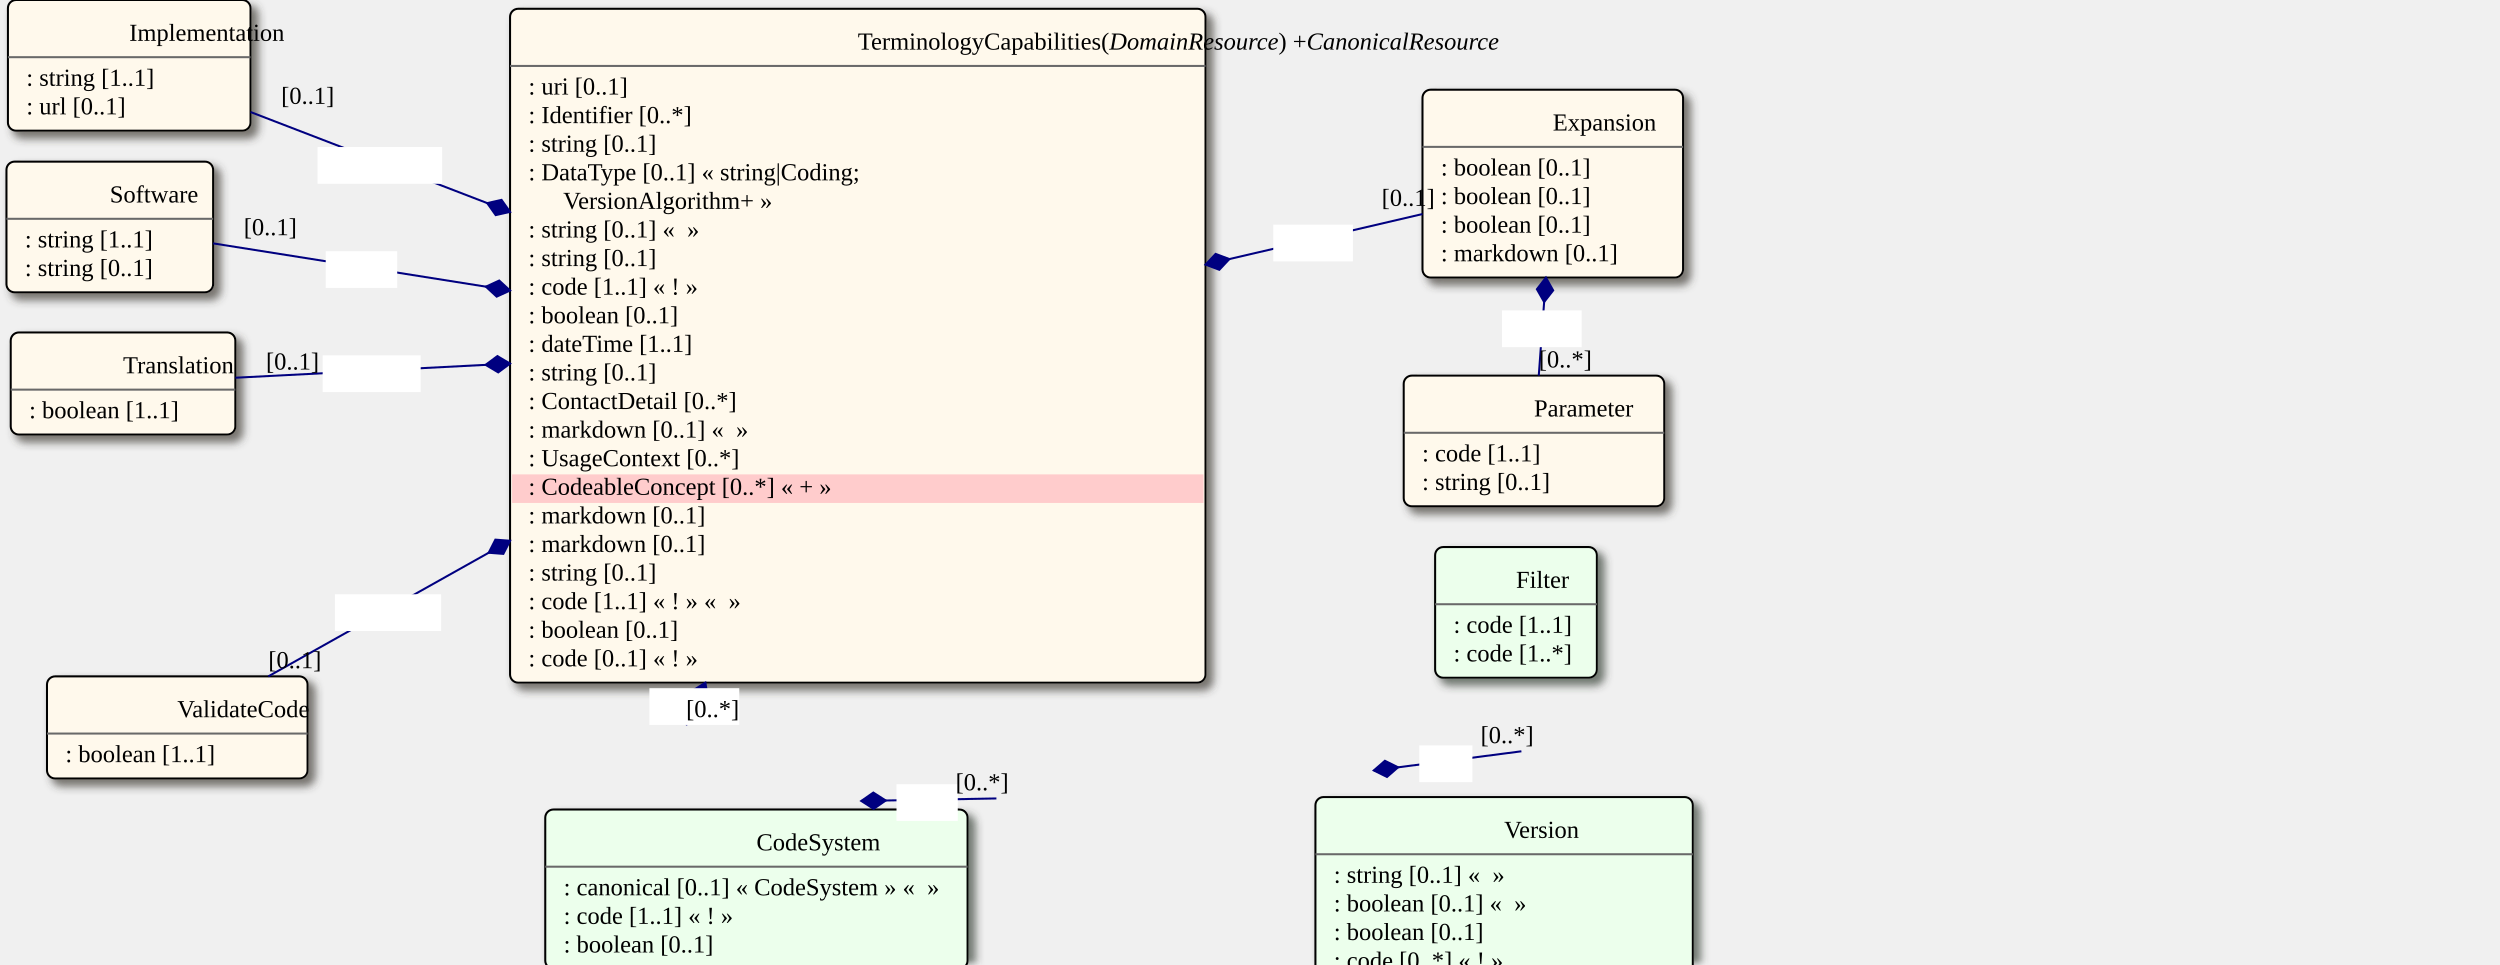
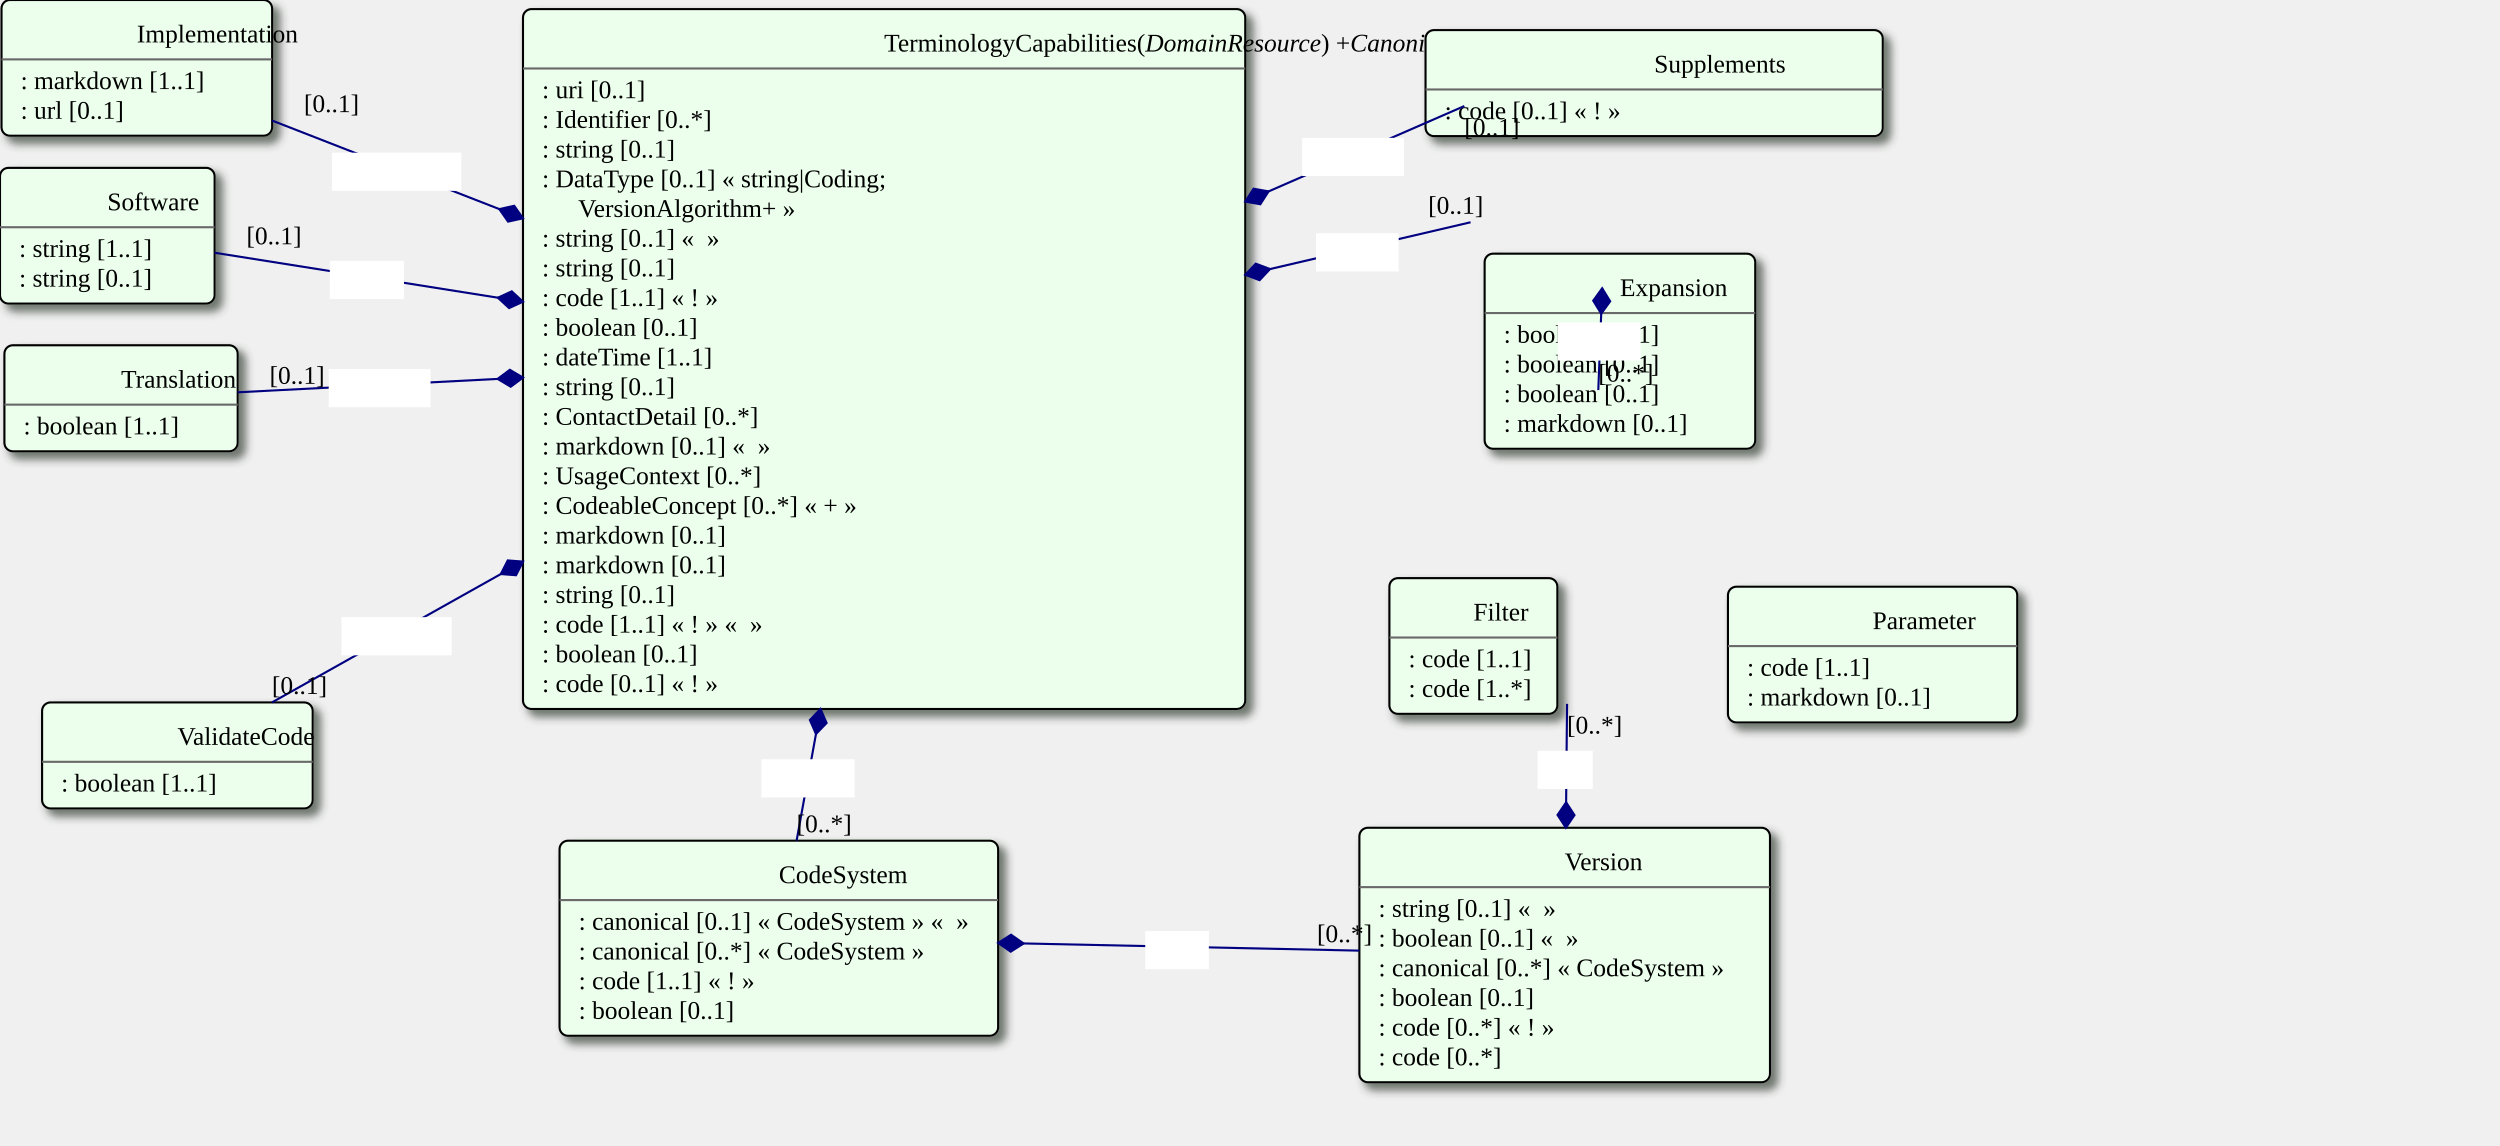
- <svg xmlns="http://www.w3.org/2000/svg" xmlns:xlink="http://www.w3.org/1999/xlink" id="n741" version="1.1" width="1224.203" height="472.266">
-   <defs id="defs8586">
+ <svg xmlns="http://www.w3.org/2000/svg" xmlns:xlink="http://www.w3.org/1999/xlink" id="n777" version="1.1" width="1178.791" height="540.304">
+   <defs id="defs15535">
    <filter id="shadow1" x="-0.067" y="-0.106" width="1.172" height="1.272">
-       <feOffset result="offOut" in="SourceGraphic" dx="3" dy="3" id="feOffset8577" />
-       <feColorMatrix result="matrixOut" in="offOut" type="matrix" values="0.2 0 0 0 0 0 0.2 0 0 0 0 0 0.2 0 0 0 0 0 1 0" id="feColorMatrix8579" />
-       <feGaussianBlur result="blurOut" in="matrixOut" stdDeviation="2" id="feGaussianBlur8581" />
-       <feBlend in="SourceGraphic" in2="blurOut" mode="normal" id="feBlend8583" />
+       <feOffset result="offOut" in="SourceGraphic" dx="3" dy="3" id="feOffset15526" />
+       <feColorMatrix result="matrixOut" in="offOut" type="matrix" values="0.2 0 0 0 0 0 0.2 0 0 0 0 0 0.2 0 0 0 0 0 1 0" id="feColorMatrix15528" />
+       <feGaussianBlur result="blurOut" in="matrixOut" stdDeviation="2" id="feGaussianBlur15530" />
+       <feBlend in="SourceGraphic" in2="blurOut" mode="normal" id="feBlend15532" />
    </filter>
  </defs>
-   <g id="n742">
-     <rect id="TerminologyCapabilities" x="249.763" y="4.29" rx="4" ry="4" width="340.56" height="330.0" filter="url(#shadow1)" style="fill:#fff9ec;stroke:black;stroke-width:1" />
-     <line id="n743" x1="249.763" y1="32.29" x2="590.323" y2="32.29" style="stroke:dimgrey;stroke-width:1" />
-     <text id="n744" x="420.043" y="24.29" fill="black" class="diagram-class-title  diagram-class-resource">TerminologyCapabilities<tspan class="diagram-class-title-link" id="tspan8592"> (<a id="n745" xlink:href="domainresource.html#DomainResource" class="diagram-class-reference" style="font-style: italic">DomainResource</a>) +<a id="n746" xlink:href="canonicalresource.html#CanonicalResource" class="diagram-class-reference" style="font-style: italic">CanonicalResource</a>
+   <g id="n778">
+     <rect id="TerminologyCapabilities" x="246.599" y="4.29" rx="4" ry="4" width="340.56" height="330.0" filter="url(#shadow1)" style="fill:#ecffec;stroke:black;stroke-width:1" />
+     <line id="n779" x1="246.599" y1="32.29" x2="587.159" y2="32.29" style="stroke:dimgrey;stroke-width:1" />
+     <text id="n780" x="416.879" y="24.29" fill="black" class="diagram-class-title  diagram-class-resource">TerminologyCapabilities<tspan class="diagram-class-title-link" id="tspan15541"> (<a id="n781" xlink:href="domainresource.html#DomainResource" class="diagram-class-reference" style="font-style: italic">DomainResource</a>) +<a id="n782" xlink:href="canonicalresource.html#CanonicalResource" class="diagram-class-reference" style="font-style: italic">CanonicalResource</a>
      </tspan>
    </text>
-     <text id="n747" x="255.763" y="46.29" fill="black" class="diagram-class-detail">
-       <a id="n748" xlink:href="terminologycapabilities-definitions.html#TerminologyCapabilities.url" /> : <a id="n749" xlink:href="datatypes.html#uri">uri</a> [0..1]</text>
-     <text id="n753" x="255.763" y="60.29" fill="black" class="diagram-class-detail">
-       <a id="n754" xlink:href="terminologycapabilities-definitions.html#TerminologyCapabilities.identifier" /> : <a id="n755" xlink:href="datatypes.html#Identifier">Identifier</a> [0..*]</text>
-     <text id="n759" x="255.763" y="74.29" fill="black" class="diagram-class-detail">
-       <a id="n760" xlink:href="terminologycapabilities-definitions.html#TerminologyCapabilities.version" /> : <a id="n761" xlink:href="datatypes.html#string">string</a> [0..1]</text>
-     <text id="n765" x="255.763" y="88.29" fill="black" class="diagram-class-detail">
-       <a id="n766" xlink:href="terminologycapabilities-definitions.html#TerminologyCapabilities.versionAlgorithm_x_" /> : <a id="n767" xlink:href="types.html#DataType">DataType</a> [0..1] « <a id="n768" xlink:href="datatypes.html#string">string</a>|<a id="n769" xlink:href="datatypes.html#Coding">Coding</a>; <a id="n770" xlink:href="valueset-version-algorithm.html" />
+     <text id="n783" x="252.599" y="46.29" fill="black" class="diagram-class-detail">
+       <a id="n784" xlink:href="terminologycapabilities-definitions.html#TerminologyCapabilities.url" /> : <a id="n785" xlink:href="datatypes.html#uri">uri</a> [0..1]</text>
+     <text id="n789" x="252.599" y="60.29" fill="black" class="diagram-class-detail">
+       <a id="n790" xlink:href="terminologycapabilities-definitions.html#TerminologyCapabilities.identifier" /> : <a id="n791" xlink:href="datatypes.html#Identifier">Identifier</a> [0..*]</text>
+     <text id="n795" x="252.599" y="74.29" fill="black" class="diagram-class-detail">
+       <a id="n796" xlink:href="terminologycapabilities-definitions.html#TerminologyCapabilities.version" /> : <a id="n797" xlink:href="datatypes.html#string">string</a> [0..1]</text>
+     <text id="n801" x="252.599" y="88.29" fill="black" class="diagram-class-detail">
+       <a id="n802" xlink:href="terminologycapabilities-definitions.html#TerminologyCapabilities.versionAlgorithm_x_" /> : <a id="n803" xlink:href="types.html#DataType">DataType</a> [0..1] « <a id="n804" xlink:href="datatypes.html#string">string</a>|<a id="n805" xlink:href="datatypes.html#Coding">Coding</a>; <a id="n806" xlink:href="valueset-version-algorithm.html" />
    </text>
-     <text id="n772" x="275.763" y="102.29" fill="black" class="diagram-class-detail">
-       <a id="n773" xlink:href="valueset-version-algorithm.html">VersionAlgorithm</a>+ »</text>
-     <text id="n783" x="255.763" y="116.29" fill="black" class="diagram-class-detail">
-       <a id="n784" xlink:href="terminologycapabilities-definitions.html#TerminologyCapabilities.name" /> : <a id="n785" xlink:href="datatypes.html#string">string</a> [0..1] « <a id="n786" style="padding-left: 3px; padding-right: 3px; border: 1px maroon solid; font-weight: bold; color: #301212; background-color: #fdeeee;" xlink:href="conformance-rules.html#constraints" /> »</text>
-     <text id="n793" x="255.763" y="130.29" fill="black" class="diagram-class-detail">
-       <a id="n794" xlink:href="terminologycapabilities-definitions.html#TerminologyCapabilities.title" /> : <a id="n795" xlink:href="datatypes.html#string">string</a> [0..1]</text>
-     <text id="n799" x="255.763" y="144.29" fill="black" class="diagram-class-detail">
-       <a id="n800" xlink:href="terminologycapabilities-definitions.html#TerminologyCapabilities.status" /> : <a id="n801" xlink:href="datatypes.html#code">code</a> [1..1] « <a id="n802" xlink:href="valueset-publication-status.html" />! »</text>
-     <text id="n809" x="255.763" y="158.29" fill="black" class="diagram-class-detail">
-       <a id="n810" xlink:href="terminologycapabilities-definitions.html#TerminologyCapabilities.experimental" /> : <a id="n811" xlink:href="datatypes.html#boolean">boolean</a> [0..1]</text>
-     <text id="n815" x="255.763" y="172.29" fill="black" class="diagram-class-detail">
-       <a id="n816" xlink:href="terminologycapabilities-definitions.html#TerminologyCapabilities.date" /> : <a id="n817" xlink:href="datatypes.html#dateTime">dateTime</a> [1..1]</text>
-     <text id="n821" x="255.763" y="186.29" fill="black" class="diagram-class-detail">
-       <a id="n822" xlink:href="terminologycapabilities-definitions.html#TerminologyCapabilities.publisher" /> : <a id="n823" xlink:href="datatypes.html#string">string</a> [0..1]</text>
-     <text id="n827" x="255.763" y="200.29" fill="black" class="diagram-class-detail">
-       <a id="n828" xlink:href="terminologycapabilities-definitions.html#TerminologyCapabilities.contact" /> : <a id="n829" xlink:href="metadatatypes.html#ContactDetail">ContactDetail</a> [0..*]</text>
-     <text id="n833" x="255.763" y="214.29" fill="black" class="diagram-class-detail">
-       <a id="n834" xlink:href="terminologycapabilities-definitions.html#TerminologyCapabilities.description" /> : <a id="n835" xlink:href="datatypes.html#markdown">markdown</a> [0..1] « <a id="n836" style="padding-left: 3px; padding-right: 3px; border: 1px maroon solid; font-weight: bold; color: #301212; background-color: #fdeeee;" xlink:href="conformance-rules.html#constraints" /> »</text>
-     <text id="n843" x="255.763" y="228.29" fill="black" class="diagram-class-detail">
-       <a id="n844" xlink:href="terminologycapabilities-definitions.html#TerminologyCapabilities.useContext" /> : <a id="n845" xlink:href="metadatatypes.html#UsageContext">UsageContext</a> [0..*]</text>
-     <rect id="n849" x="250.763" y="232.29" width="338.56" height="14.0" style="fill:#ffcccc;stroke:black;stroke-width:0" />
-     <text id="n850" x="255.763" y="242.29" fill="black" class="diagram-class-detail">
-       <a id="n851" xlink:href="terminologycapabilities-definitions.html#TerminologyCapabilities.jurisdiction" /> : <a id="n852" xlink:href="datatypes.html#CodeableConcept">CodeableConcept</a> [0..*] « <a id="n853" xlink:href="valueset-jurisdiction.html" />+ »</text>
-     <text id="n861" x="255.763" y="256.29" fill="black" class="diagram-class-detail">
-       <a id="n862" xlink:href="terminologycapabilities-definitions.html#TerminologyCapabilities.purpose" /> : <a id="n863" xlink:href="datatypes.html#markdown">markdown</a> [0..1]</text>
-     <text id="n867" x="255.763" y="270.29" fill="black" class="diagram-class-detail">
-       <a id="n868" xlink:href="terminologycapabilities-definitions.html#TerminologyCapabilities.copyright" /> : <a id="n869" xlink:href="datatypes.html#markdown">markdown</a> [0..1]</text>
-     <text id="n873" x="255.763" y="284.29" fill="black" class="diagram-class-detail">
-       <a id="n874" xlink:href="terminologycapabilities-definitions.html#TerminologyCapabilities.copyrightLabel" /> : <a id="n875" xlink:href="datatypes.html#string">string</a> [0..1]</text>
-     <text id="n879" x="255.763" y="298.29" fill="black" class="diagram-class-detail">
-       <a id="n880" xlink:href="terminologycapabilities-definitions.html#TerminologyCapabilities.kind" /> : <a id="n881" xlink:href="datatypes.html#code">code</a> [1..1] « <a id="n882" xlink:href="valueset-capability-statement-kind.html" />! » « <a id="n884" style="padding-left: 3px; padding-right: 3px; border: 1px maroon solid; font-weight: bold; color: #301212; background-color: #fdeeee;" xlink:href="conformance-rules.html#constraints" /> »</text>
-     <text id="n893" x="255.763" y="312.29" fill="black" class="diagram-class-detail">
-       <a id="n894" xlink:href="terminologycapabilities-definitions.html#TerminologyCapabilities.lockedDate" /> : <a id="n895" xlink:href="datatypes.html#boolean">boolean</a> [0..1]</text>
-     <text id="n899" x="255.763" y="326.29" fill="black" class="diagram-class-detail">
-       <a id="n900" xlink:href="terminologycapabilities-definitions.html#TerminologyCapabilities.codeSearch" /> : <a id="n901" xlink:href="datatypes.html#code">code</a> [0..1] « <a id="n902" xlink:href="valueset-code-search-support.html" />! »</text>
-   </g>
-   <g id="n909">
-     <rect id="TerminologyCapabilities.software" x="3.164" y="79.145" rx="4" ry="4" width="101.2" height="64.0" filter="url(#shadow1)" style="fill:#fff9ec;stroke:black;stroke-width:1" />
-     <line id="n910" x1="3.164" y1="107.145" x2="104.364" y2="107.145" style="stroke:dimgrey;stroke-width:1" />
-     <text id="n911" x="53.764" y="99.145" fill="black" class="diagram-class-title">Software</text>
-     <text id="n912" x="9.164" y="121.145" fill="black" class="diagram-class-detail">
-       <a id="n913" xlink:href="terminologycapabilities-definitions.html#TerminologyCapabilities.software.name" /> : <a id="n914" xlink:href="datatypes.html#string">string</a> [1..1]</text>
-     <text id="n918" x="9.164" y="135.145" fill="black" class="diagram-class-detail">
-       <a id="n919" xlink:href="terminologycapabilities-definitions.html#TerminologyCapabilities.software.version" /> : <a id="n920" xlink:href="datatypes.html#string">string</a> [0..1]</text>
-   </g>
-   <g id="n924">
-     <rect id="TerminologyCapabilities.implementation" x="3.88" y="0.0" rx="4" ry="4" width="118.8" height="64.0" filter="url(#shadow1)" style="fill:#fff9ec;stroke:black;stroke-width:1" />
-     <line id="n925" x1="3.88" y1="28.0" x2="122.68" y2="28.0" style="stroke:dimgrey;stroke-width:1" />
-     <text id="n926" x="63.28" y="20.0" fill="black" class="diagram-class-title">Implementation</text>
-     <text id="n927" x="9.88" y="42.0" fill="black" class="diagram-class-detail">
-       <a id="n928" xlink:href="terminologycapabilities-definitions.html#TerminologyCapabilities.implementation.description" /> : <a id="n929" xlink:href="datatypes.html#string">string</a> [1..1]</text>
-     <text id="n933" x="9.88" y="56.0" fill="black" class="diagram-class-detail">
-       <a id="n934" xlink:href="terminologycapabilities-definitions.html#TerminologyCapabilities.implementation.url" /> : <a id="n935" xlink:href="datatypes.html#url">url</a> [0..1]</text>
-   </g>
-   <g id="n939" transform="translate(52.07284,41.26527)">
-     <rect id="TerminologyCapabilities.codeSystem" x="214.931" y="355.138" rx="4" ry="4" width="206.8" height="78" filter="url(#shadow1)" style="fill:#ecffec;stroke:#000000;stroke-width:1" />
-     <line id="n940" x1="214.931" y1="383.138" x2="421.732" y2="383.138" style="stroke:#696969;stroke-width:1" />
-     <text id="n941" x="318.332" y="375.138" fill="#000000" class="diagram-class-title">CodeSystem</text>
-     <text id="n942" x="220.931" y="397.138" fill="#000000" class="diagram-class-detail">
-       <a id="n943" xlink:href="terminologycapabilities-definitions.html#TerminologyCapabilities.codeSystem.uri" /> : <a id="n944" xlink:href="datatypes.html#canonical">canonical</a> [0..1] « <a id="n945" xlink:href="codesystem.html#CodeSystem">CodeSystem</a> » « <a id="n946" style="color:#301212;font-weight:bold" xlink:href="conformance-rules.html#constraints" /> »</text>
-     <text id="n954" x="220.931" y="411.138" fill="#000000" class="diagram-class-detail">
-       <a id="n955" xlink:href="terminologycapabilities-definitions.html#TerminologyCapabilities.codeSystem.content" /> : <a id="n956" xlink:href="datatypes.html#code">code</a> [1..1] « <a id="n957" xlink:href="valueset-codesystem-content-mode.html" />! »</text>
-     <text id="n964" x="220.931" y="425.138" fill="#000000" class="diagram-class-detail">
-       <a id="n965" xlink:href="terminologycapabilities-definitions.html#TerminologyCapabilities.codeSystem.subsumption" /> : <a id="n966" xlink:href="datatypes.html#boolean">boolean</a> [0..1]</text>
-   </g>
-   <g id="n970" transform="translate(156.2185,54.03785)">
-     <rect id="TerminologyCapabilities.codeSystem.version" x="487.922" y="336.266" rx="4" ry="4" width="184.8" height="106" filter="url(#shadow1)" style="fill:#ecffec;stroke:#000000;stroke-width:1" />
-     <line id="n971" x1="487.922" y1="364.266" x2="672.722" y2="364.266" style="stroke:#696969;stroke-width:1" />
-     <text id="n972" x="580.322" y="356.266" fill="#000000" class="diagram-class-title">Version</text>
-     <text id="n973" x="493.922" y="378.266" fill="#000000" class="diagram-class-detail">
-       <a id="n974" xlink:href="terminologycapabilities-definitions.html#TerminologyCapabilities.codeSystem.version.code" /> : <a id="n975" xlink:href="datatypes.html#string">string</a> [0..1] « <a id="n976" style="color:#301212;font-weight:bold" xlink:href="conformance-rules.html#constraints" /> »</text>
-     <text id="n983" x="493.922" y="392.266" fill="#000000" class="diagram-class-detail">
-       <a id="n984" xlink:href="terminologycapabilities-definitions.html#TerminologyCapabilities.codeSystem.version.isDefault" /> : <a id="n985" xlink:href="datatypes.html#boolean">boolean</a> [0..1] « <a id="n986" style="color:#301212;font-weight:bold" xlink:href="conformance-rules.html#constraints" /> »</text>
-     <text id="n993" x="493.922" y="406.266" fill="#000000" class="diagram-class-detail">
-       <a id="n994" xlink:href="terminologycapabilities-definitions.html#TerminologyCapabilities.codeSystem.version.compositional" /> : <a id="n995" xlink:href="datatypes.html#boolean">boolean</a> [0..1]</text>
-     <text id="n999" x="493.922" y="420.266" fill="#000000" class="diagram-class-detail">
-       <a id="n1000" xlink:href="terminologycapabilities-definitions.html#TerminologyCapabilities.codeSystem.version.language" /> : <a id="n1001" xlink:href="datatypes.html#code">code</a> [0..*] « <a id="n1002" xlink:href="valueset-languages.html" />! »</text>
-     <text id="n1009" x="493.922" y="434.266" fill="#000000" class="diagram-class-detail">
-       <a id="n1010" xlink:href="terminologycapabilities-definitions.html#TerminologyCapabilities.codeSystem.version.property" /> : <a id="n1011" xlink:href="datatypes.html#code">code</a> [0..*]</text>
-   </g>
-   <g id="n1015" transform="translate(-42.24778,-62.88041)">
-     <rect id="TerminologyCapabilities.codeSystem.version.filter" x="745.003" y="330.758" rx="4" ry="4" width="79.2" height="64" filter="url(#shadow1)" style="fill:#ecffec;stroke:#000000;stroke-width:1" />
-     <line id="n1016" x1="745.003" y1="358.758" x2="824.203" y2="358.758" style="stroke:#696969;stroke-width:1" />
-     <text id="n1017" x="784.603" y="350.758" fill="#000000" class="diagram-class-title">Filter</text>
-     <text id="n1018" x="751.003" y="372.758" fill="#000000" class="diagram-class-detail">
-       <a id="n1019" xlink:href="terminologycapabilities-definitions.html#TerminologyCapabilities.codeSystem.version.filter.code" /> : <a id="n1020" xlink:href="datatypes.html#code">code</a> [1..1]</text>
-     <text id="n1024" x="751.003" y="386.758" fill="#000000" class="diagram-class-detail">
-       <a id="n1025" xlink:href="terminologycapabilities-definitions.html#TerminologyCapabilities.codeSystem.version.filter.op" /> : <a id="n1026" xlink:href="datatypes.html#code">code</a> [1..*]</text>
-   </g>
-   <g id="n1030">
-     <rect id="TerminologyCapabilities.expansion" x="696.568" y="43.924" rx="4" ry="4" width="127.6" height="92.0" filter="url(#shadow1)" style="fill:#fff9ec;stroke:black;stroke-width:1" />
-     <line id="n1031" x1="696.568" y1="71.924" x2="824.168" y2="71.924" style="stroke:dimgrey;stroke-width:1" />
-     <text id="n1032" x="760.368" y="63.924" fill="black" class="diagram-class-title">Expansion</text>
-     <text id="n1033" x="702.568" y="85.924" fill="black" class="diagram-class-detail">
-       <a id="n1034" xlink:href="terminologycapabilities-definitions.html#TerminologyCapabilities.expansion.hierarchical" /> : <a id="n1035" xlink:href="datatypes.html#boolean">boolean</a> [0..1]</text>
-     <text id="n1039" x="702.568" y="99.924" fill="black" class="diagram-class-detail">
-       <a id="n1040" xlink:href="terminologycapabilities-definitions.html#TerminologyCapabilities.expansion.paging" /> : <a id="n1041" xlink:href="datatypes.html#boolean">boolean</a> [0..1]</text>
-     <text id="n1045" x="702.568" y="113.924" fill="black" class="diagram-class-detail">
-       <a id="n1046" xlink:href="terminologycapabilities-definitions.html#TerminologyCapabilities.expansion.incomplete" /> : <a id="n1047" xlink:href="datatypes.html#boolean">boolean</a> [0..1]</text>
-     <text id="n1051" x="702.568" y="127.924" fill="black" class="diagram-class-detail">
-       <a id="n1052" xlink:href="terminologycapabilities-definitions.html#TerminologyCapabilities.expansion.textFilter" /> : <a id="n1053" xlink:href="datatypes.html#markdown">markdown</a> [0..1]</text>
-   </g>
-   <g id="n1057">
-     <rect id="TerminologyCapabilities.expansion.parameter" x="687.368" y="183.928" rx="4" ry="4" width="127.6" height="64.0" filter="url(#shadow1)" style="fill:#fff9ec;stroke:black;stroke-width:1" />
-     <line id="n1058" x1="687.368" y1="211.928" x2="814.968" y2="211.928" style="stroke:dimgrey;stroke-width:1" />
-     <text id="n1059" x="751.168" y="203.928" fill="black" class="diagram-class-title">Parameter</text>
-     <text id="n1060" x="693.368" y="225.928" fill="black" class="diagram-class-detail">
-       <a id="n1061" xlink:href="terminologycapabilities-definitions.html#TerminologyCapabilities.expansion.parameter.name" /> : <a id="n1062" xlink:href="datatypes.html#code">code</a> [1..1]</text>
-     <text id="n1066" x="693.368" y="239.928" fill="black" class="diagram-class-detail">
-       <a id="n1067" xlink:href="terminologycapabilities-definitions.html#TerminologyCapabilities.expansion.parameter.documentation" /> : <a id="n1068" xlink:href="datatypes.html#string">string</a> [0..1]</text>
-   </g>
-   <g id="n1072">
-     <rect id="TerminologyCapabilities.validateCode" x="23.008" y="331.207" rx="4" ry="4" width="127.6" height="50.0" filter="url(#shadow1)" style="fill:#fff9ec;stroke:black;stroke-width:1" />
-     <line id="n1073" x1="23.008" y1="359.207" x2="150.608" y2="359.207" style="stroke:dimgrey;stroke-width:1" />
-     <text id="n1074" x="86.808" y="351.207" fill="black" class="diagram-class-title">ValidateCode</text>
-     <text id="n1075" x="29.008" y="373.207" fill="black" class="diagram-class-detail">
-       <a id="n1076" xlink:href="terminologycapabilities-definitions.html#TerminologyCapabilities.validateCode.translations" /> : <a id="n1077" xlink:href="datatypes.html#boolean">boolean</a> [1..1]</text>
-   </g>
-   <g id="n1081">
-     <rect id="TerminologyCapabilities.translation" x="5.245" y="162.797" rx="4" ry="4" width="110" height="50.0" filter="url(#shadow1)" style="fill:#fff9ec;stroke:black;stroke-width:1" />
-     <line id="n1082" x1="5.245" y1="190.797" x2="115.245" y2="190.797" style="stroke:dimgrey;stroke-width:1" />
-     <text id="n1083" x="60.245" y="182.797" fill="black" class="diagram-class-title">Translation</text>
-     <text id="n1084" x="11.245" y="204.797" fill="black" class="diagram-class-detail">
-       <a id="n1085" xlink:href="terminologycapabilities-definitions.html#TerminologyCapabilities.translation.needsMap" /> : <a id="n1086" xlink:href="datatypes.html#boolean">boolean</a> [1..1]</text>
-   </g>
-   <line id="n1099" x1="249.763" y1="142.259" x2="104.364" y2="119.178" style="stroke:navy;stroke-width:1" />
-   <polygon id="n1100" points="249.763,142.259 255.763,146.259 261.763,142.259 255.763,138.259 249.763,142.259" style="fill:navy;stroke:navy;stroke-width:1" transform="rotate(-170.9798 249.7631 142.2591)" />
-   <rect id="n1101" x="159.5" y="123.0" width="35.0" height="18.0" style="fill:white;stroke:black;stroke-width:0" />
-   <text id="n1102" x="177.0" y="133.0" fill="black" class="diagram-class-linkage">
-     <a id="n1103" xlink:href="terminologycapabilities-definitions.html#TerminologyCapabilities.software" />
-   </text>
-   <text id="n1104" x="119.364" y="115.178" fill="black" class="diagram-class-linkage">[0..1]</text>
-   <line id="n1105" x1="249.763" y1="103.763" x2="122.68" y2="54.858" style="stroke:navy;stroke-width:1" />
-   <polygon id="n1106" points="249.763,103.763 255.763,107.763 261.763,103.763 255.763,99.763 249.763,103.763" style="fill:navy;stroke:navy;stroke-width:1" transform="rotate(-158.9522 249.7631 103.7629)" />
-   <rect id="n1107" x="155.5" y="72.0" width="61.0" height="18.0" style="fill:white;stroke:black;stroke-width:0" />
-   <text id="n1108" x="186.0" y="82.0" fill="black" class="diagram-class-linkage">
-     <a id="n1109" xlink:href="terminologycapabilities-definitions.html#TerminologyCapabilities.implementation" />
-   </text>
-   <text id="n1110" x="137.68" y="50.858" fill="black" class="diagram-class-linkage">[0..1]</text>
-   <line id="n1111" x1="672.722" y1="377.276" x2="745.003" y2="367.896" style="stroke:navy;stroke-width:1" />
-   <polygon id="n1112" points="672.722,377.276 678.722,381.276 684.722,377.276 678.722,373.276 672.722,377.276" style="fill:navy;stroke:navy;stroke-width:1" transform="rotate(-7.393557 672.722 377.2758)" />
-   <rect id="n1113" x="695.0" y="365.0" width="26.0" height="18.0" style="fill:white;stroke:black;stroke-width:0" />
-   <text id="n1114" x="708.0" y="375.0" fill="black" class="diagram-class-linkage">
-     <a id="n1115" xlink:href="terminologycapabilities-definitions.html#TerminologyCapabilities.codeSystem.version.filter" />
-   </text>
-   <text id="n1116" x="725.003" y="363.896" fill="black" class="diagram-class-linkage">[0..*]</text>
-   <line id="n1117" x1="421.732" y1="392.215" x2="487.922" y2="390.984" style="stroke:navy;stroke-width:1" />
-   <polygon id="n1118" points="421.732,392.215 427.732,396.215 433.732,392.215 427.732,388.215 421.732,392.215" style="fill:navy;stroke:navy;stroke-width:1" transform="rotate(-1.065308 421.7315 392.2149)" />
-   <rect id="n1119" x="439.0" y="384.0" width="30.0" height="18.0" style="fill:white;stroke:black;stroke-width:0" />
-   <text id="n1120" x="454.0" y="394.0" fill="black" class="diagram-class-linkage">
-     <a id="n1121" xlink:href="terminologycapabilities-definitions.html#TerminologyCapabilities.codeSystem.version" />
-   </text>
-   <text id="n1122" x="467.922" y="386.984" fill="black" class="diagram-class-linkage">[0..*]</text>
-   <line id="n1123" x1="345.404" y1="334.29" x2="335.973" y2="355.138" style="stroke:navy;stroke-width:1" />
-   <polygon id="n1124" points="345.404,334.29 351.404,338.29 357.404,334.29 351.404,330.29 345.404,334.29" style="fill:navy;stroke:navy;stroke-width:1" transform="rotate(114.34 345.404 334.2903)" />
-   <rect id="n1125" x="318.0" y="337.0" width="44.0" height="18.0" style="fill:white;stroke:black;stroke-width:0" />
-   <text id="n1126" x="340.0" y="347.0" fill="black" class="diagram-class-linkage">
-     <a id="n1127" xlink:href="terminologycapabilities-definitions.html#TerminologyCapabilities.codeSystem" />
-   </text>
-   <text id="n1128" x="335.973" y="351.138" fill="black" class="diagram-class-linkage">[0..*]</text>
-   <line id="n1129" x1="757.009" y1="135.924" x2="753.504" y2="183.928" style="stroke:navy;stroke-width:1" />
-   <polygon id="n1130" points="757.009,135.924 763.009,139.924 769.009,135.924 763.009,131.924 757.009,135.924" style="fill:navy;stroke:navy;stroke-width:1" transform="rotate(94.17586 757.0091 135.9243)" />
-   <rect id="n1131" x="735.5" y="152.0" width="39.0" height="18.0" style="fill:white;stroke:black;stroke-width:0" />
-   <text id="n1132" x="755.0" y="162.0" fill="black" class="diagram-class-linkage">
-     <a id="n1133" xlink:href="terminologycapabilities-definitions.html#TerminologyCapabilities.expansion.parameter" />
-   </text>
-   <text id="n1134" x="753.504" y="179.928" fill="black" class="diagram-class-linkage">[0..*]</text>
-   <line id="n1135" x1="590.323" y1="129.58" x2="696.568" y2="104.803" style="stroke:navy;stroke-width:1" />
-   <polygon id="n1136" points="590.323,129.58 596.323,133.58 602.323,129.58 596.323,125.58 590.323,129.58" style="fill:navy;stroke:navy;stroke-width:1" transform="rotate(-13.12714 590.3231 129.5798)" />
-   <rect id="n1137" x="623.5" y="110.0" width="39.0" height="18.0" style="fill:white;stroke:black;stroke-width:0" />
-   <text id="n1138" x="643.0" y="120.0" fill="black" class="diagram-class-linkage">
-     <a id="n1139" xlink:href="terminologycapabilities-definitions.html#TerminologyCapabilities.expansion" />
-   </text>
-   <text id="n1140" x="676.568" y="100.803" fill="black" class="diagram-class-linkage">[0..1]</text>
-   <line id="n1141" x1="249.763" y1="264.803" x2="131.378" y2="331.207" style="stroke:navy;stroke-width:1" />
-   <polygon id="n1142" points="249.763,264.803 255.763,268.803 261.763,264.803 255.763,260.803 249.763,264.803" style="fill:navy;stroke:navy;stroke-width:1" transform="rotate(150.7113 249.7631 264.8029)" />
-   <rect id="n1143" x="164.0" y="291.0" width="52.0" height="18.0" style="fill:white;stroke:black;stroke-width:0" />
-   <text id="n1144" x="190.0" y="301.0" fill="black" class="diagram-class-linkage">
-     <a id="n1145" xlink:href="terminologycapabilities-definitions.html#TerminologyCapabilities.validateCode" />
-   </text>
-   <text id="n1146" x="131.378" y="327.207" fill="black" class="diagram-class-linkage">[0..1]</text>
-   <line id="n1147" x1="249.763" y1="178.049" x2="115.245" y2="184.968" style="stroke:navy;stroke-width:1" />
-   <polygon id="n1148" points="249.763,178.049 255.763,182.049 261.763,178.049 255.763,174.049 249.763,178.049" style="fill:navy;stroke:navy;stroke-width:1" transform="rotate(177.0554 249.7631 178.0491)" />
-   <rect id="n1149" x="158.0" y="174.0" width="48.0" height="18.0" style="fill:white;stroke:black;stroke-width:0" />
-   <text id="n1150" x="182.0" y="184.0" fill="black" class="diagram-class-linkage">
-     <a id="n1151" xlink:href="terminologycapabilities-definitions.html#TerminologyCapabilities.translation" />
-   </text>
-   <text id="n1152" x="130.245" y="180.968" fill="black" class="diagram-class-linkage">[0..1]</text>
+     <text id="n808" x="272.599" y="102.29" fill="black" class="diagram-class-detail">
+       <a id="n809" xlink:href="valueset-version-algorithm.html">VersionAlgorithm</a>+ »</text>
+     <text id="n819" x="252.599" y="116.29" fill="black" class="diagram-class-detail">
+       <a id="n820" xlink:href="terminologycapabilities-definitions.html#TerminologyCapabilities.name" /> : <a id="n821" xlink:href="datatypes.html#string">string</a> [0..1] « <a id="n822" style="padding-left: 3px; padding-right: 3px; border: 1px maroon solid; font-weight: bold; color: #301212; background-color: #fdeeee;" xlink:href="conformance-rules.html#constraints" /> »</text>
+     <text id="n829" x="252.599" y="130.29" fill="black" class="diagram-class-detail">
+       <a id="n830" xlink:href="terminologycapabilities-definitions.html#TerminologyCapabilities.title" /> : <a id="n831" xlink:href="datatypes.html#string">string</a> [0..1]</text>
+     <text id="n835" x="252.599" y="144.29" fill="black" class="diagram-class-detail">
+       <a id="n836" xlink:href="terminologycapabilities-definitions.html#TerminologyCapabilities.status" /> : <a id="n837" xlink:href="datatypes.html#code">code</a> [1..1] « <a id="n838" xlink:href="valueset-publication-status.html" />! »</text>
+     <text id="n845" x="252.599" y="158.29" fill="black" class="diagram-class-detail">
+       <a id="n846" xlink:href="terminologycapabilities-definitions.html#TerminologyCapabilities.experimental" /> : <a id="n847" xlink:href="datatypes.html#boolean">boolean</a> [0..1]</text>
+     <text id="n851" x="252.599" y="172.29" fill="black" class="diagram-class-detail">
+       <a id="n852" xlink:href="terminologycapabilities-definitions.html#TerminologyCapabilities.date" /> : <a id="n853" xlink:href="datatypes.html#dateTime">dateTime</a> [1..1]</text>
+     <text id="n857" x="252.599" y="186.29" fill="black" class="diagram-class-detail">
+       <a id="n858" xlink:href="terminologycapabilities-definitions.html#TerminologyCapabilities.publisher" /> : <a id="n859" xlink:href="datatypes.html#string">string</a> [0..1]</text>
+     <text id="n863" x="252.599" y="200.29" fill="black" class="diagram-class-detail">
+       <a id="n864" xlink:href="terminologycapabilities-definitions.html#TerminologyCapabilities.contact" /> : <a id="n865" xlink:href="metadatatypes.html#ContactDetail">ContactDetail</a> [0..*]</text>
+     <text id="n869" x="252.599" y="214.29" fill="black" class="diagram-class-detail">
+       <a id="n870" xlink:href="terminologycapabilities-definitions.html#TerminologyCapabilities.description" /> : <a id="n871" xlink:href="datatypes.html#markdown">markdown</a> [0..1] « <a id="n872" style="padding-left: 3px; padding-right: 3px; border: 1px maroon solid; font-weight: bold; color: #301212; background-color: #fdeeee;" xlink:href="conformance-rules.html#constraints" /> »</text>
+     <text id="n879" x="252.599" y="228.29" fill="black" class="diagram-class-detail">
+       <a id="n880" xlink:href="terminologycapabilities-definitions.html#TerminologyCapabilities.useContext" /> : <a id="n881" xlink:href="metadatatypes.html#UsageContext">UsageContext</a> [0..*]</text>
+     <text id="n885" x="252.599" y="242.29" fill="black" class="diagram-class-detail">
+       <a id="n886" xlink:href="terminologycapabilities-definitions.html#TerminologyCapabilities.jurisdiction" /> : <a id="n887" xlink:href="datatypes.html#CodeableConcept">CodeableConcept</a> [0..*] « <a id="n888" xlink:href="http://terminology.hl7.org/6.5.0/ValueSet-jurisdiction.html" />+ »</text>
+     <text id="n895" x="252.599" y="256.29" fill="black" class="diagram-class-detail">
+       <a id="n896" xlink:href="terminologycapabilities-definitions.html#TerminologyCapabilities.purpose" /> : <a id="n897" xlink:href="datatypes.html#markdown">markdown</a> [0..1]</text>
+     <text id="n901" x="252.599" y="270.29" fill="black" class="diagram-class-detail">
+       <a id="n902" xlink:href="terminologycapabilities-definitions.html#TerminologyCapabilities.copyright" /> : <a id="n903" xlink:href="datatypes.html#markdown">markdown</a> [0..1]</text>
+     <text id="n907" x="252.599" y="284.29" fill="black" class="diagram-class-detail">
+       <a id="n908" xlink:href="terminologycapabilities-definitions.html#TerminologyCapabilities.copyrightLabel" /> : <a id="n909" xlink:href="datatypes.html#string">string</a> [0..1]</text>
+     <text id="n913" x="252.599" y="298.29" fill="black" class="diagram-class-detail">
+       <a id="n914" xlink:href="terminologycapabilities-definitions.html#TerminologyCapabilities.kind" /> : <a id="n915" xlink:href="datatypes.html#code">code</a> [1..1] « <a id="n916" xlink:href="valueset-capability-statement-kind.html" />! » « <a id="n918" style="padding-left: 3px; padding-right: 3px; border: 1px maroon solid; font-weight: bold; color: #301212; background-color: #fdeeee;" xlink:href="conformance-rules.html#constraints" /> »</text>
+     <text id="n927" x="252.599" y="312.29" fill="black" class="diagram-class-detail">
+       <a id="n928" xlink:href="terminologycapabilities-definitions.html#TerminologyCapabilities.lockedDate" /> : <a id="n929" xlink:href="datatypes.html#boolean">boolean</a> [0..1]</text>
+     <text id="n933" x="252.599" y="326.29" fill="black" class="diagram-class-detail">
+       <a id="n934" xlink:href="terminologycapabilities-definitions.html#TerminologyCapabilities.codeSearch" /> : <a id="n935" xlink:href="datatypes.html#code">code</a> [0..1] « <a id="n936" xlink:href="valueset-code-search-support.html" />! »</text>
+   </g>
+   <g id="n943">
+     <rect id="TerminologyCapabilities.software" x="0.0" y="79.145" rx="4" ry="4" width="101.2" height="64.0" filter="url(#shadow1)" style="fill:#ecffec;stroke:black;stroke-width:1" />
+     <line id="n944" x1="0.0" y1="107.145" x2="101.2" y2="107.145" style="stroke:dimgrey;stroke-width:1" />
+     <text id="n945" x="50.6" y="99.145" fill="black" class="diagram-class-title">Software</text>
+     <text id="n946" x="6.0" y="121.145" fill="black" class="diagram-class-detail">
+       <a id="n947" xlink:href="terminologycapabilities-definitions.html#TerminologyCapabilities.software.name" /> : <a id="n948" xlink:href="datatypes.html#string">string</a> [1..1]</text>
+     <text id="n952" x="6.0" y="135.145" fill="black" class="diagram-class-detail">
+       <a id="n953" xlink:href="terminologycapabilities-definitions.html#TerminologyCapabilities.software.version" /> : <a id="n954" xlink:href="datatypes.html#string">string</a> [0..1]</text>
+   </g>
+   <g id="n958">
+     <rect id="TerminologyCapabilities.implementation" x="0.716" y="0.0" rx="4" ry="4" width="127.6" height="64.0" filter="url(#shadow1)" style="fill:#ecffec;stroke:black;stroke-width:1" />
+     <line id="n959" x1="0.716" y1="28.0" x2="128.316" y2="28.0" style="stroke:dimgrey;stroke-width:1" />
+     <text id="n960" x="64.516" y="20.0" fill="black" class="diagram-class-title">Implementation</text>
+     <text id="n961" x="6.716" y="42.0" fill="black" class="diagram-class-detail">
+       <a id="n962" xlink:href="terminologycapabilities-definitions.html#TerminologyCapabilities.implementation.description" /> : <a id="n963" xlink:href="datatypes.html#markdown">markdown</a> [1..1]</text>
+     <text id="n967" x="6.716" y="56.0" fill="black" class="diagram-class-detail">
+       <a id="n968" xlink:href="terminologycapabilities-definitions.html#TerminologyCapabilities.implementation.url" /> : <a id="n969" xlink:href="datatypes.html#url">url</a> [0..1]</text>
+   </g>
+   <g id="n973">
+     <rect id="TerminologyCapabilities.codeSystem" x="263.841" y="396.403" rx="4" ry="4" width="206.8" height="92.0" filter="url(#shadow1)" style="fill:#ecffec;stroke:black;stroke-width:1" />
+     <line id="n974" x1="263.841" y1="424.403" x2="470.641" y2="424.403" style="stroke:dimgrey;stroke-width:1" />
+     <text id="n975" x="367.241" y="416.403" fill="black" class="diagram-class-title">CodeSystem</text>
+     <text id="n976" x="269.841" y="438.403" fill="black" class="diagram-class-detail">
+       <a id="n977" xlink:href="terminologycapabilities-definitions.html#TerminologyCapabilities.codeSystem.uri" /> : <a id="n978" xlink:href="datatypes.html#canonical">canonical</a> [0..1] « <a id="n979" xlink:href="codesystem.html#CodeSystem">CodeSystem</a> » « <a id="n980" style="padding-left: 3px; padding-right: 3px; border: 1px maroon solid; font-weight: bold; color: #301212; background-color: #fdeeee;" xlink:href="conformance-rules.html#constraints" /> »</text>
+     <text id="n988" x="269.841" y="452.403" fill="black" class="diagram-class-detail">
+       <a id="n989" xlink:href="terminologycapabilities-definitions.html#TerminologyCapabilities.codeSystem.supplement" /> : <a id="n990" xlink:href="datatypes.html#canonical">canonical</a> [0..*] « <a id="n991" xlink:href="codesystem.html#CodeSystem">CodeSystem</a> »</text>
+     <text id="n996" x="269.841" y="466.403" fill="black" class="diagram-class-detail">
+       <a id="n997" xlink:href="terminologycapabilities-definitions.html#TerminologyCapabilities.codeSystem.content" /> : <a id="n998" xlink:href="datatypes.html#code">code</a> [1..1] « <a id="n999" xlink:href="valueset-codesystem-content-mode.html" />! »</text>
+     <text id="n1006" x="269.841" y="480.403" fill="black" class="diagram-class-detail">
+       <a id="n1007" xlink:href="terminologycapabilities-definitions.html#TerminologyCapabilities.codeSystem.subsumption" /> : <a id="n1008" xlink:href="datatypes.html#boolean">boolean</a> [0..1]</text>
+   </g>
+   <g id="n1012">
+     <rect id="TerminologyCapabilities.codeSystem.version" x="640.977" y="390.304" rx="4" ry="4" width="193.6" height="120.0" filter="url(#shadow1)" style="fill:#ecffec;stroke:black;stroke-width:1" />
+     <line id="n1013" x1="640.977" y1="418.304" x2="834.577" y2="418.304" style="stroke:dimgrey;stroke-width:1" />
+     <text id="n1014" x="737.777" y="410.304" fill="black" class="diagram-class-title">Version</text>
+     <text id="n1015" x="646.977" y="432.304" fill="black" class="diagram-class-detail">
+       <a id="n1016" xlink:href="terminologycapabilities-definitions.html#TerminologyCapabilities.codeSystem.version.code" /> : <a id="n1017" xlink:href="datatypes.html#string">string</a> [0..1] « <a id="n1018" style="padding-left: 3px; padding-right: 3px; border: 1px maroon solid; font-weight: bold; color: #301212; background-color: #fdeeee;" xlink:href="conformance-rules.html#constraints" /> »</text>
+     <text id="n1025" x="646.977" y="446.304" fill="black" class="diagram-class-detail">
+       <a id="n1026" xlink:href="terminologycapabilities-definitions.html#TerminologyCapabilities.codeSystem.version.isDefault" /> : <a id="n1027" xlink:href="datatypes.html#boolean">boolean</a> [0..1] « <a id="n1028" style="padding-left: 3px; padding-right: 3px; border: 1px maroon solid; font-weight: bold; color: #301212; background-color: #fdeeee;" xlink:href="conformance-rules.html#constraints" /> »</text>
+     <text id="n1035" x="646.977" y="460.304" fill="black" class="diagram-class-detail">
+       <a id="n1036" xlink:href="terminologycapabilities-definitions.html#TerminologyCapabilities.codeSystem.version.supplement" /> : <a id="n1037" xlink:href="datatypes.html#canonical">canonical</a> [0..*] « <a id="n1038" xlink:href="codesystem.html#CodeSystem">CodeSystem</a> »</text>
+     <text id="n1043" x="646.977" y="474.304" fill="black" class="diagram-class-detail">
+       <a id="n1044" xlink:href="terminologycapabilities-definitions.html#TerminologyCapabilities.codeSystem.version.compositional" /> : <a id="n1045" xlink:href="datatypes.html#boolean">boolean</a> [0..1]</text>
+     <text id="n1049" x="646.977" y="488.304" fill="black" class="diagram-class-detail">
+       <a id="n1050" xlink:href="terminologycapabilities-definitions.html#TerminologyCapabilities.codeSystem.version.language" /> : <a id="n1051" xlink:href="datatypes.html#code">code</a> [0..*] « <a id="n1052" xlink:href="valueset-all-languages.html" />! »</text>
+     <text id="n1059" x="646.977" y="502.304" fill="black" class="diagram-class-detail">
+       <a id="n1060" xlink:href="terminologycapabilities-definitions.html#TerminologyCapabilities.codeSystem.version.property" /> : <a id="n1061" xlink:href="datatypes.html#code">code</a> [0..*]</text>
+   </g>
+   <g id="n1065" transform="translate(-44.46484,4.730302)">
+     <rect id="TerminologyCapabilities.codeSystem.version.filter" x="699.591" y="267.877" rx="4" ry="4" width="79.2" height="64" filter="url(#shadow1)" style="fill:#ecffec;stroke:#000000;stroke-width:1" />
+     <line id="n1066" x1="699.591" y1="295.877" x2="778.791" y2="295.877" style="stroke:#696969;stroke-width:1" />
+     <text id="n1067" x="739.191" y="287.877" fill="#000000" class="diagram-class-title">Filter</text>
+     <text id="n1068" x="705.591" y="309.877" fill="#000000" class="diagram-class-detail">
+       <a id="n1069" xlink:href="terminologycapabilities-definitions.html#TerminologyCapabilities.codeSystem.version.filter.code" /> : <a id="n1070" xlink:href="datatypes.html#code">code</a> [1..1]</text>
+     <text id="n1074" x="705.591" y="323.877" fill="#000000" class="diagram-class-detail">
+       <a id="n1075" xlink:href="terminologycapabilities-definitions.html#TerminologyCapabilities.codeSystem.version.filter.op" /> : <a id="n1076" xlink:href="datatypes.html#code">code</a> [1..*]</text>
+   </g>
+   <g id="n1080" transform="translate(32.16606,14.19091)">
+     <rect id="TerminologyCapabilities.supplements" x="640" y="0" rx="4" ry="4" width="215.6" height="50" filter="url(#shadow1)" style="fill:#ecffec;stroke:#000000;stroke-width:1" />
+     <line id="n1081" x1="640" y1="28" x2="855.6" y2="28" style="stroke:#696969;stroke-width:1" />
+     <text id="n1082" x="747.8" y="20" fill="#000000" class="diagram-class-title">Supplements</text>
+     <text id="n1083" x="646" y="42" fill="#000000" class="diagram-class-detail">
+       <a id="n1084" xlink:href="terminologycapabilities-definitions.html#TerminologyCapabilities.supplements.globals" /> : <a id="n1085" xlink:href="datatypes.html#code">code</a> [0..1] « <a id="n1086" xlink:href="valueset-global-langpack-support.html" />! »</text>
+   </g>
+   <g id="n1093" transform="translate(6.622424,75.68484)">
+     <rect id="TerminologyCapabilities.expansion" x="693.404" y="43.924" rx="4" ry="4" width="127.6" height="92" filter="url(#shadow1)" style="fill:#ecffec;stroke:#000000;stroke-width:1" />
+     <line id="n1094" x1="693.404" y1="71.924" x2="821.004" y2="71.924" style="stroke:#696969;stroke-width:1" />
+     <text id="n1095" x="757.204" y="63.924" fill="#000000" class="diagram-class-title">Expansion</text>
+     <text id="n1096" x="699.404" y="85.924" fill="#000000" class="diagram-class-detail">
+       <a id="n1097" xlink:href="terminologycapabilities-definitions.html#TerminologyCapabilities.expansion.hierarchical" /> : <a id="n1098" xlink:href="datatypes.html#boolean">boolean</a> [0..1]</text>
+     <text id="n1102" x="699.404" y="99.924" fill="#000000" class="diagram-class-detail">
+       <a id="n1103" xlink:href="terminologycapabilities-definitions.html#TerminologyCapabilities.expansion.paging" /> : <a id="n1104" xlink:href="datatypes.html#boolean">boolean</a> [0..1]</text>
+     <text id="n1108" x="699.404" y="113.924" fill="#000000" class="diagram-class-detail">
+       <a id="n1109" xlink:href="terminologycapabilities-definitions.html#TerminologyCapabilities.expansion.incomplete" /> : <a id="n1110" xlink:href="datatypes.html#boolean">boolean</a> [0..1]</text>
+     <text id="n1114" x="699.404" y="127.924" fill="#000000" class="diagram-class-detail">
+       <a id="n1115" xlink:href="terminologycapabilities-definitions.html#TerminologyCapabilities.expansion.textFilter" /> : <a id="n1116" xlink:href="datatypes.html#markdown">markdown</a> [0..1]</text>
+   </g>
+   <g id="n1120" transform="translate(130.5564,92.71393)">
+     <rect id="TerminologyCapabilities.expansion.parameter" x="684.204" y="183.928" rx="4" ry="4" width="136.4" height="64" filter="url(#shadow1)" style="fill:#ecffec;stroke:#000000;stroke-width:1" />
+     <line id="n1121" x1="684.204" y1="211.928" x2="820.604" y2="211.928" style="stroke:#696969;stroke-width:1" />
+     <text id="n1122" x="752.404" y="203.928" fill="#000000" class="diagram-class-title">Parameter</text>
+     <text id="n1123" x="690.204" y="225.928" fill="#000000" class="diagram-class-detail">
+       <a id="n1124" xlink:href="terminologycapabilities-definitions.html#TerminologyCapabilities.expansion.parameter.name" /> : <a id="n1125" xlink:href="datatypes.html#code">code</a> [1..1]</text>
+     <text id="n1129" x="690.204" y="239.928" fill="#000000" class="diagram-class-detail">
+       <a id="n1130" xlink:href="terminologycapabilities-definitions.html#TerminologyCapabilities.expansion.parameter.documentation" /> : <a id="n1131" xlink:href="datatypes.html#markdown">markdown</a> [0..1]</text>
+   </g>
+   <g id="n1135">
+     <rect id="TerminologyCapabilities.validateCode" x="19.845" y="331.207" rx="4" ry="4" width="127.6" height="50.0" filter="url(#shadow1)" style="fill:#ecffec;stroke:black;stroke-width:1" />
+     <line id="n1136" x1="19.845" y1="359.207" x2="147.445" y2="359.207" style="stroke:dimgrey;stroke-width:1" />
+     <text id="n1137" x="83.645" y="351.207" fill="black" class="diagram-class-title">ValidateCode</text>
+     <text id="n1138" x="25.845" y="373.207" fill="black" class="diagram-class-detail">
+       <a id="n1139" xlink:href="terminologycapabilities-definitions.html#TerminologyCapabilities.validateCode.translations" /> : <a id="n1140" xlink:href="datatypes.html#boolean">boolean</a> [1..1]</text>
+   </g>
+   <g id="n1144">
+     <rect id="TerminologyCapabilities.translation" x="2.081" y="162.797" rx="4" ry="4" width="110" height="50.0" filter="url(#shadow1)" style="fill:#ecffec;stroke:black;stroke-width:1" />
+     <line id="n1145" x1="2.081" y1="190.797" x2="112.081" y2="190.797" style="stroke:dimgrey;stroke-width:1" />
+     <text id="n1146" x="57.081" y="182.797" fill="black" class="diagram-class-title">Translation</text>
+     <text id="n1147" x="8.081" y="204.797" fill="black" class="diagram-class-detail">
+       <a id="n1148" xlink:href="terminologycapabilities-definitions.html#TerminologyCapabilities.translation.needsMap" /> : <a id="n1149" xlink:href="datatypes.html#boolean">boolean</a> [1..1]</text>
+   </g>
+   <line id="n1153" x1="246.599" y1="142.259" x2="101.2" y2="119.178" style="stroke:navy;stroke-width:1" />
+   <polygon id="n1154" points="246.599,142.259 252.599,146.259 258.599,142.259 252.599,138.259 246.599,142.259" style="fill:navy;stroke:navy;stroke-width:1" transform="rotate(-170.9798 246.5993 142.2591)" />
+   <rect id="n1155" x="155.5" y="123.0" width="35.0" height="18.0" style="fill:white;stroke:black;stroke-width:0" />
+   <text id="n1156" x="173.0" y="133.0" fill="black" class="diagram-class-linkage">
+     <a id="n1157" xlink:href="terminologycapabilities-definitions.html#TerminologyCapabilities.software" />
+   </text>
+   <text id="n1158" x="116.2" y="115.178" fill="black" class="diagram-class-linkage">[0..1]</text>
+   <line id="n1159" x1="246.599" y1="102.945" x2="128.316" y2="56.858" style="stroke:navy;stroke-width:1" />
+   <polygon id="n1160" points="246.599,102.945 252.599,106.945 258.599,102.945 252.599,98.945 246.599,102.945" style="fill:navy;stroke:navy;stroke-width:1" transform="rotate(-158.7128 246.5993 102.9446)" />
+   <rect id="n1161" x="156.5" y="72.0" width="61.0" height="18.0" style="fill:white;stroke:black;stroke-width:0" />
+   <text id="n1162" x="187.0" y="82.0" fill="black" class="diagram-class-linkage">
+     <a id="n1163" xlink:href="terminologycapabilities-definitions.html#TerminologyCapabilities.implementation" />
+   </text>
+   <text id="n1164" x="143.316" y="52.858" fill="black" class="diagram-class-linkage">[0..1]</text>
+   <line id="n1165" x1="738.341" y1="390.304" x2="738.89" y2="331.877" style="stroke:navy;stroke-width:1" />
+   <polygon id="n1166" points="738.341,390.304 744.341,394.304 750.341,390.304 744.341,386.304 738.341,390.304" style="fill:navy;stroke:navy;stroke-width:1" transform="rotate(-89.4612 738.341 390.3038)" />
+   <rect id="n1167" x="725.0" y="354.0" width="26.0" height="18.0" style="fill:white;stroke:black;stroke-width:0" />
+   <text id="n1168" x="738.0" y="364.0" fill="black" class="diagram-class-linkage">
+     <a id="n1169" xlink:href="terminologycapabilities-definitions.html#TerminologyCapabilities.codeSystem.version.filter" />
+   </text>
+   <text id="n1170" x="738.89" y="345.877" fill="black" class="diagram-class-linkage">[0..*]</text>
+   <line id="n1171" x1="470.641" y1="444.608" x2="640.977" y2="448.24" style="stroke:navy;stroke-width:1" />
+   <polygon id="n1172" points="470.641,444.608 476.641,448.608 482.641,444.608 476.641,440.608 470.641,444.608" style="fill:navy;stroke:navy;stroke-width:1" transform="rotate(1.221508 470.6406 444.6077)" />
+   <rect id="n1173" x="540.0" y="439.0" width="30.0" height="18.0" style="fill:white;stroke:black;stroke-width:0" />
+   <text id="n1174" x="555.0" y="449.0" fill="black" class="diagram-class-linkage">
+     <a id="n1175" xlink:href="terminologycapabilities-definitions.html#TerminologyCapabilities.codeSystem.version" />
+   </text>
+   <text id="n1176" x="620.977" y="444.24" fill="black" class="diagram-class-linkage">[0..*]</text>
+   <line id="n1177" x1="386.89" y1="334.29" x2="375.601" y2="396.403" style="stroke:navy;stroke-width:1" />
+   <polygon id="n1178" points="386.89,334.29 392.89,338.29 398.89,334.29 392.89,330.29 386.89,334.29" style="fill:navy;stroke:navy;stroke-width:1" transform="rotate(100.3012 386.8903 334.2903)" />
+   <rect id="n1179" x="359.0" y="358.0" width="44.0" height="18.0" style="fill:white;stroke:black;stroke-width:0" />
+   <text id="n1180" x="381.0" y="368.0" fill="black" class="diagram-class-linkage">
+     <a id="n1181" xlink:href="terminologycapabilities-definitions.html#TerminologyCapabilities.codeSystem" />
+   </text>
+   <text id="n1182" x="375.601" y="392.403" fill="black" class="diagram-class-linkage">[0..*]</text>
+   <line id="n1183" x1="587.159" y1="95.044" x2="690.464" y2="50.0" style="stroke:navy;stroke-width:1" />
+   <polygon id="n1184" points="587.159,95.044 593.159,99.044 599.159,95.044 593.159,91.044 587.159,95.044" style="fill:navy;stroke:navy;stroke-width:1" transform="rotate(-23.55849 587.1593 95.04364)" />
+   <rect id="n1185" x="614.0" y="65.0" width="48.0" height="18.0" style="fill:white;stroke:black;stroke-width:0" />
+   <text id="n1186" x="638.0" y="75.0" fill="black" class="diagram-class-linkage">
+     <a id="n1187" xlink:href="terminologycapabilities-definitions.html#TerminologyCapabilities.supplements" />
+   </text>
+   <text id="n1188" x="690.464" y="64.0" fill="black" class="diagram-class-linkage">[0..1]</text>
+   <line id="n1189" x1="755.452" y1="135.924" x2="753.623" y2="183.928" style="stroke:navy;stroke-width:1" />
+   <polygon id="n1190" points="755.452,135.924 761.452,139.924 767.452,135.924 761.452,131.924 755.452,135.924" style="fill:navy;stroke:navy;stroke-width:1" transform="rotate(92.18147 755.4516 135.9243)" />
+   <rect id="n1191" x="734.5" y="152.0" width="39.0" height="18.0" style="fill:white;stroke:black;stroke-width:0" />
+   <text id="n1192" x="754.0" y="162.0" fill="black" class="diagram-class-linkage">
+     <a id="n1193" xlink:href="terminologycapabilities-definitions.html#TerminologyCapabilities.expansion.parameter" />
+   </text>
+   <text id="n1194" x="753.623" y="179.928" fill="black" class="diagram-class-linkage">[0..*]</text>
+   <line id="n1195" x1="587.159" y1="129.58" x2="693.404" y2="104.803" style="stroke:navy;stroke-width:1" />
+   <polygon id="n1196" points="587.159,129.58 593.159,133.58 599.159,129.58 593.159,125.58 587.159,129.58" style="fill:navy;stroke:navy;stroke-width:1" transform="rotate(-13.12714 587.1593 129.5798)" />
+   <rect id="n1197" x="620.5" y="110.0" width="39.0" height="18.0" style="fill:white;stroke:black;stroke-width:0" />
+   <text id="n1198" x="640.0" y="120.0" fill="black" class="diagram-class-linkage">
+     <a id="n1199" xlink:href="terminologycapabilities-definitions.html#TerminologyCapabilities.expansion" />
+   </text>
+   <text id="n1200" x="673.404" y="100.803" fill="black" class="diagram-class-linkage">[0..1]</text>
+   <line id="n1201" x1="246.599" y1="264.803" x2="128.215" y2="331.207" style="stroke:navy;stroke-width:1" />
+   <polygon id="n1202" points="246.599,264.803 252.599,268.803 258.599,264.803 252.599,260.803 246.599,264.803" style="fill:navy;stroke:navy;stroke-width:1" transform="rotate(150.7113 246.5993 264.8029)" />
+   <rect id="n1203" x="161.0" y="291.0" width="52.0" height="18.0" style="fill:white;stroke:black;stroke-width:0" />
+   <text id="n1204" x="187.0" y="301.0" fill="black" class="diagram-class-linkage">
+     <a id="n1205" xlink:href="terminologycapabilities-definitions.html#TerminologyCapabilities.validateCode" />
+   </text>
+   <text id="n1206" x="128.215" y="327.207" fill="black" class="diagram-class-linkage">[0..1]</text>
+   <line id="n1207" x1="246.599" y1="178.049" x2="112.081" y2="184.968" style="stroke:navy;stroke-width:1" />
+   <polygon id="n1208" points="246.599,178.049 252.599,182.049 258.599,178.049 252.599,174.049 246.599,178.049" style="fill:navy;stroke:navy;stroke-width:1" transform="rotate(177.0554 246.5993 178.0491)" />
+   <rect id="n1209" x="155.0" y="174.0" width="48.0" height="18.0" style="fill:white;stroke:black;stroke-width:0" />
+   <text id="n1210" x="179.0" y="184.0" fill="black" class="diagram-class-linkage">
+     <a id="n1211" xlink:href="terminologycapabilities-definitions.html#TerminologyCapabilities.translation" />
+   </text>
+   <text id="n1212" x="127.081" y="180.968" fill="black" class="diagram-class-linkage">[0..1]</text>
</svg>
